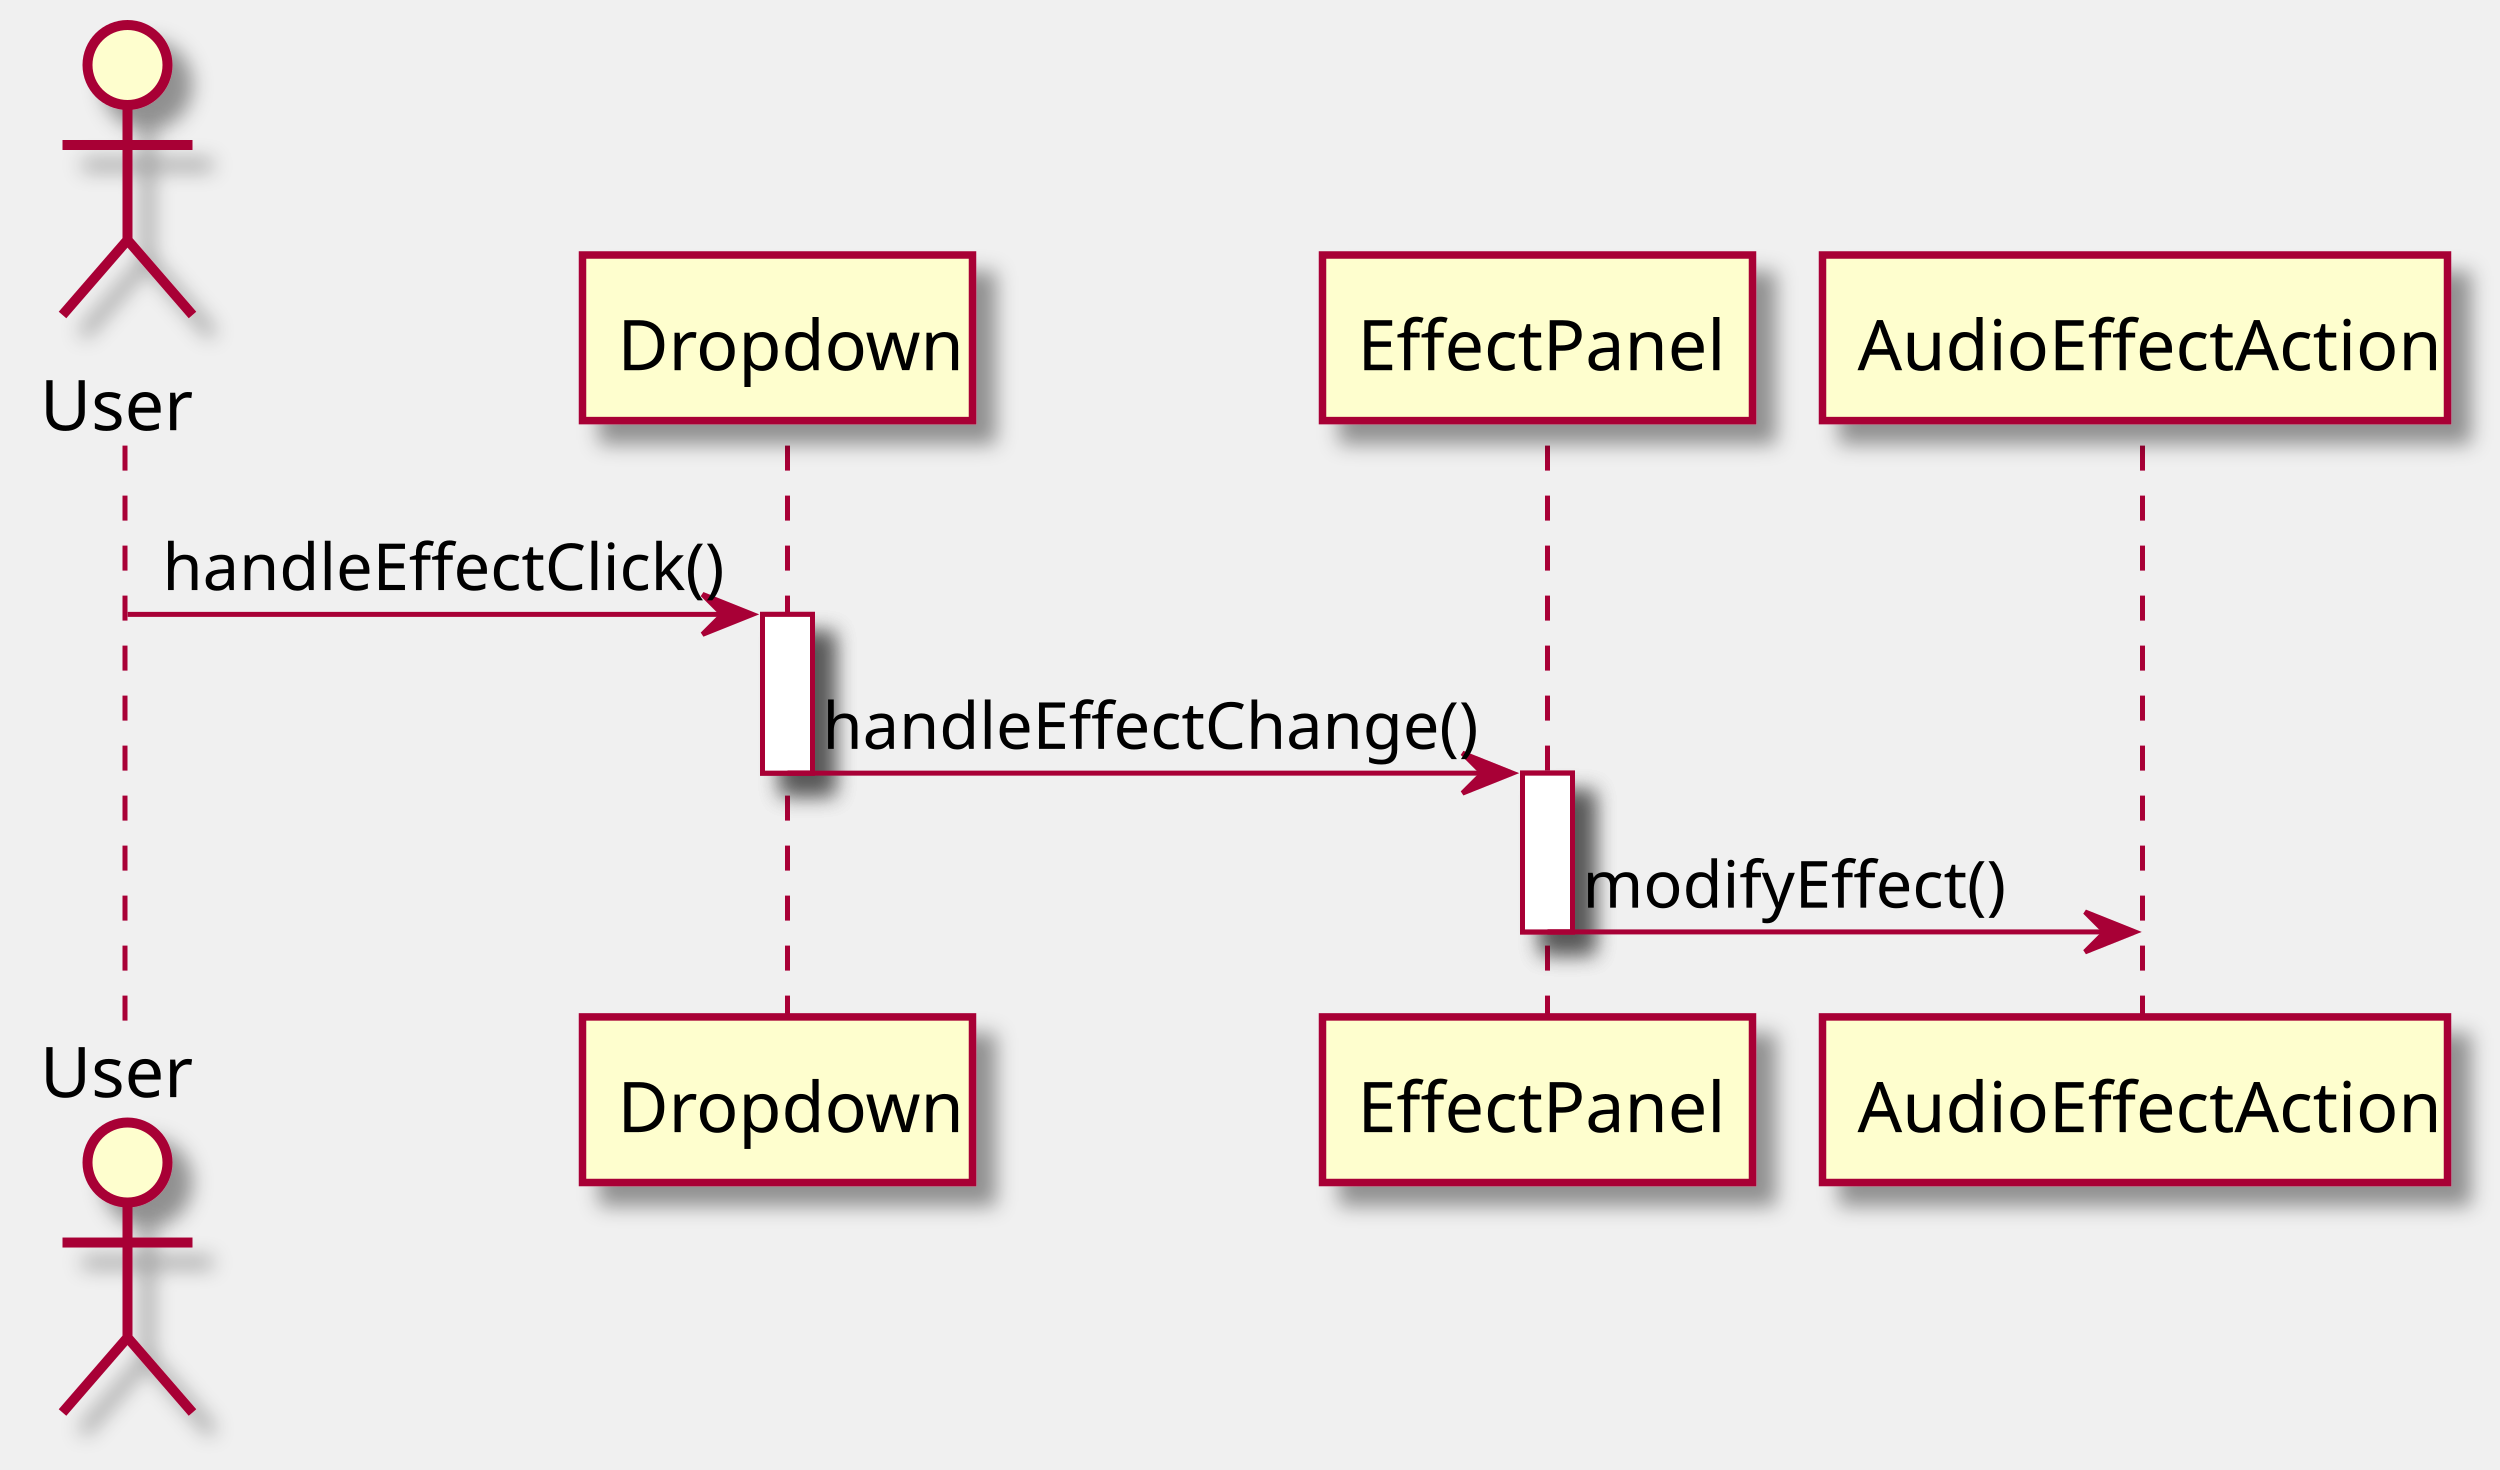
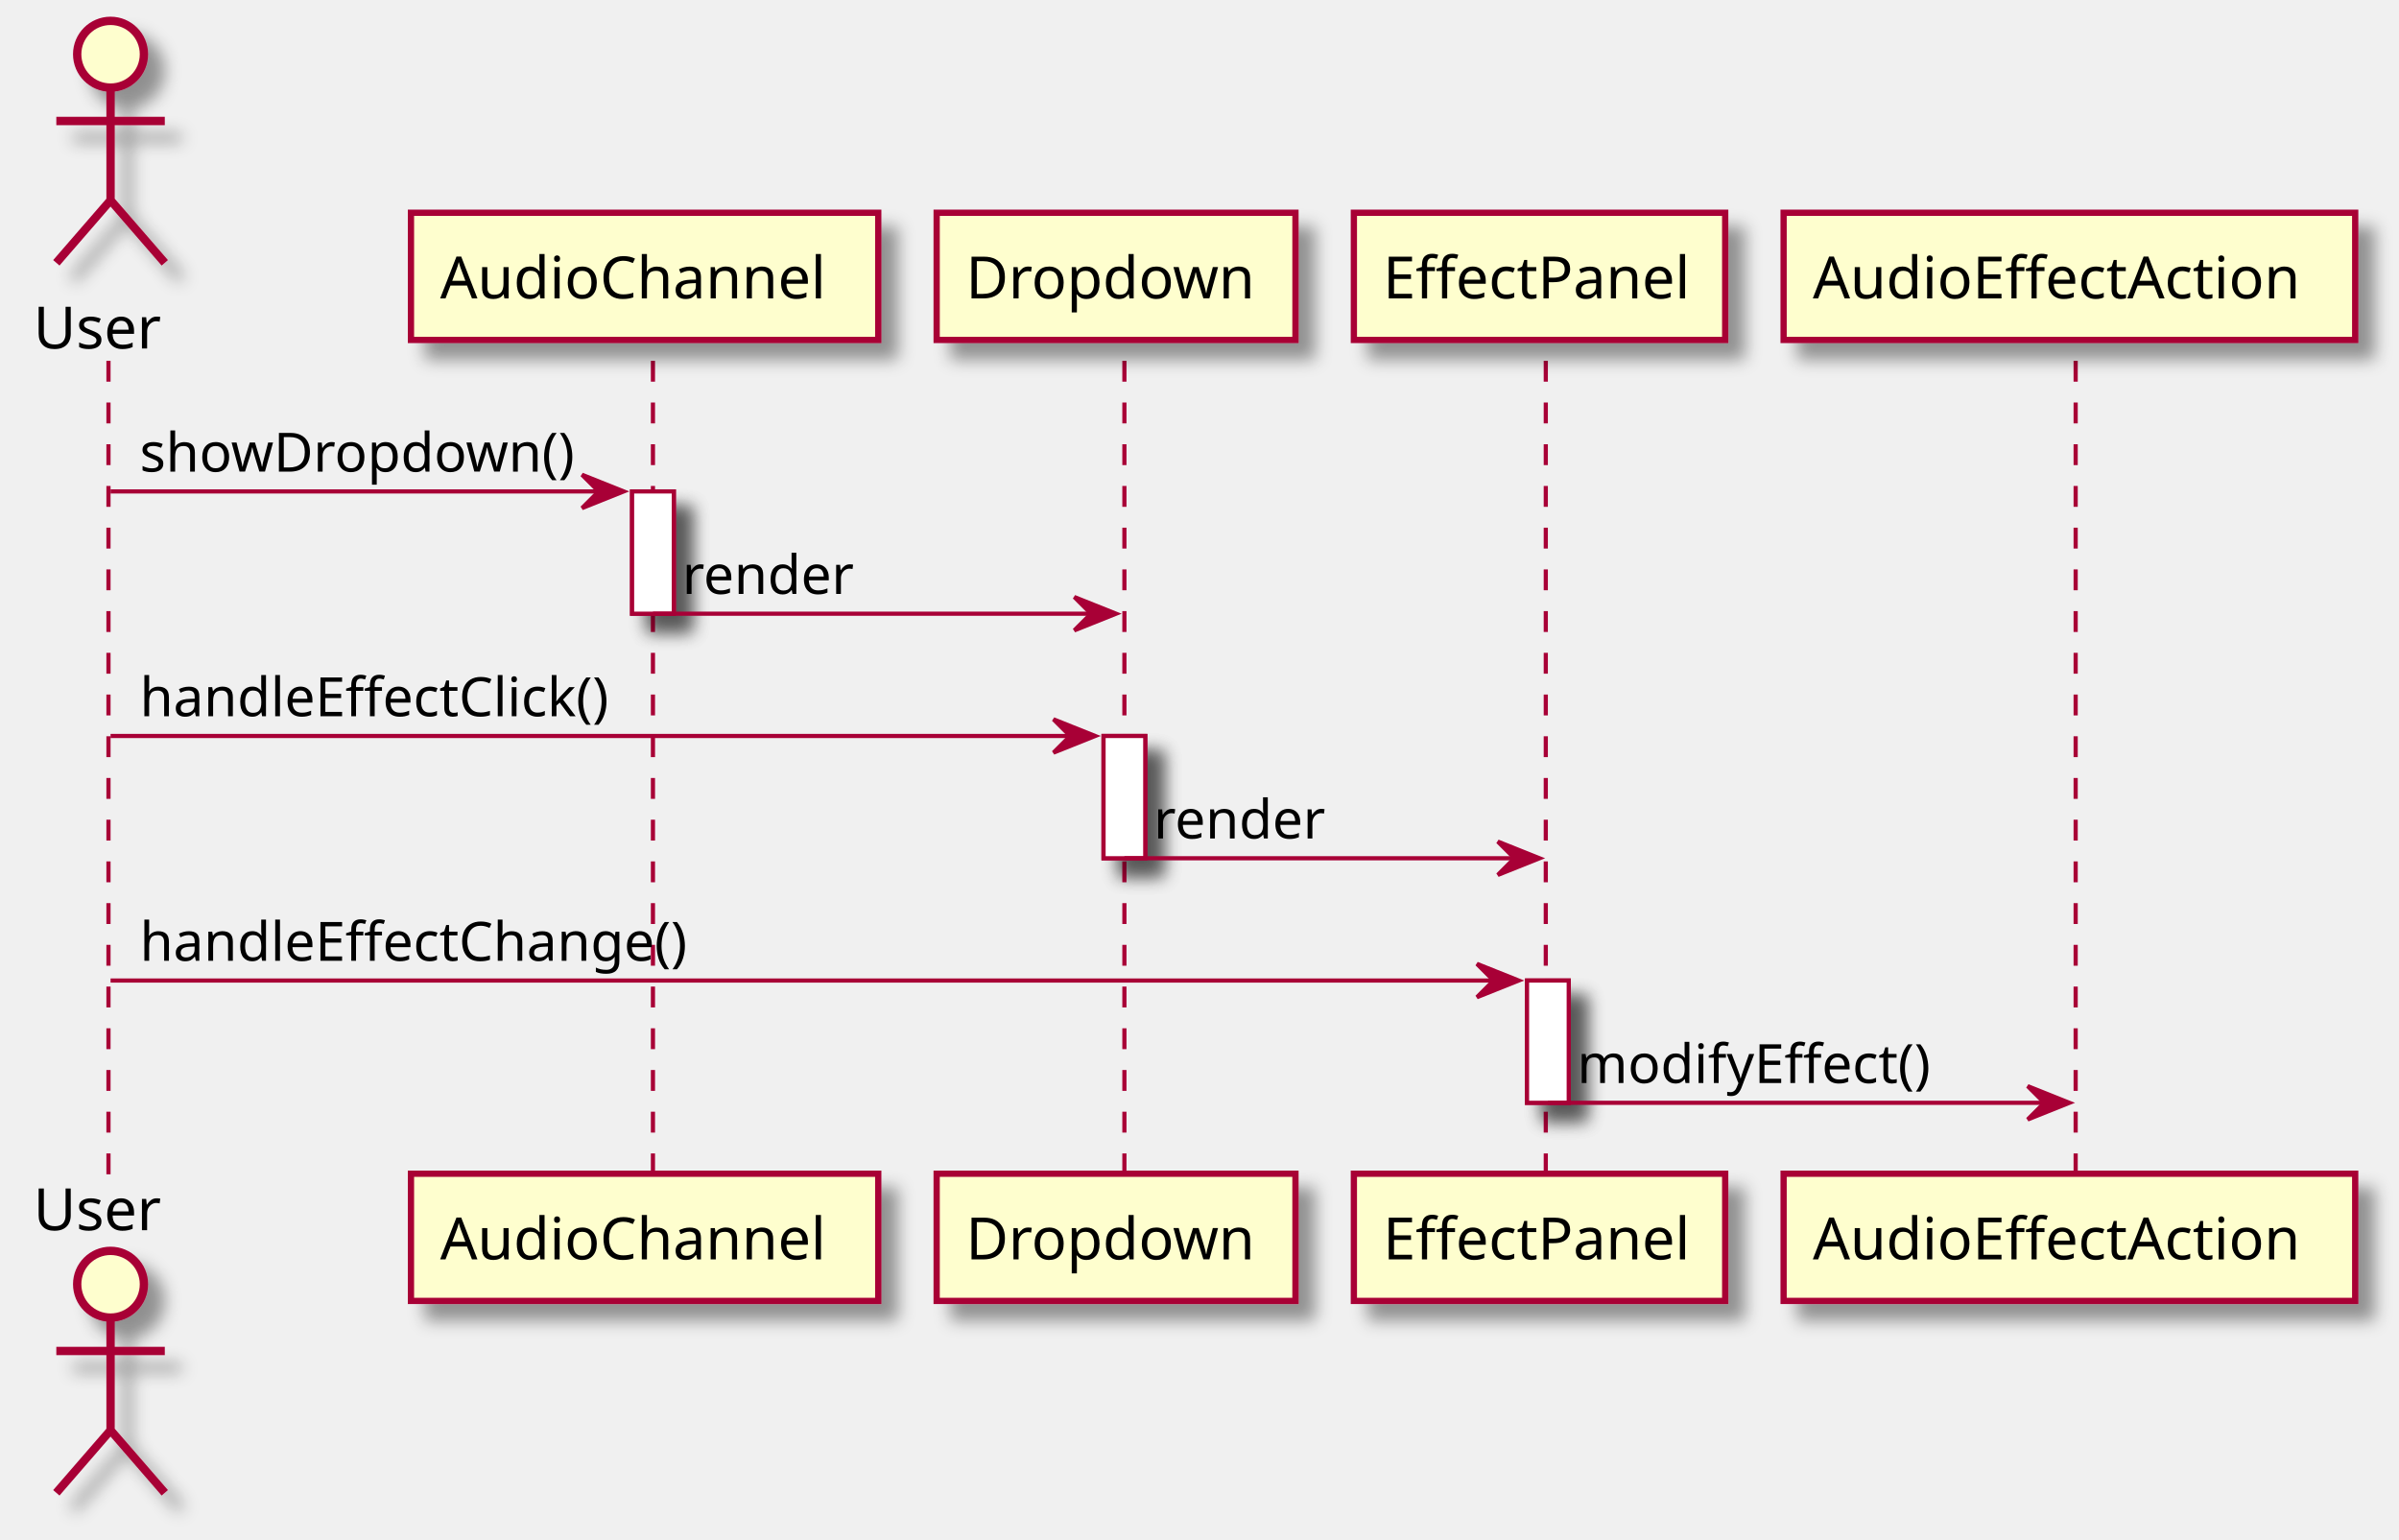
- <svg xmlns="http://www.w3.org/2000/svg" contentScriptType="application/ecmascript" contentStyleType="text/css" height="294px" preserveAspectRatio="none" style="width:500px;height:294px;" version="1.1" viewBox="0 0 500 294" width="500px" zoomAndPan="magnify">
+ <svg xmlns="http://www.w3.org/2000/svg" contentScriptType="application/ecmascript" contentStyleType="text/css" height="369px" preserveAspectRatio="none" style="width:575px;height:369px;" version="1.1" viewBox="0 0 575 369" width="575px" zoomAndPan="magnify">
  <defs>
-     <filter height="300%" id="fqpno5gjx9tea" width="300%" x="-1" y="-1">
+     <filter height="300%" id="f1r7ogbp65hy9h" width="300%" x="-1" y="-1">
      <feGaussianBlur result="blurOut" stdDeviation="2.0" />
      <feColorMatrix in="blurOut" result="blurOut2" type="matrix" values="0 0 0 0 0 0 0 0 0 0 0 0 0 0 0 0 0 0 .4 0" />
      <feOffset dx="4.0" dy="4.0" in="blurOut2" result="blurOut3" />
      <feBlend in="SourceGraphic" in2="blurOut3" mode="normal" />
    </filter>
  </defs>
  <g>
-     <rect fill="#FFFFFF" filter="url(#fqpno5gjx9tea)" height="31.754" style="stroke: #A80036; stroke-width: 1.0;" width="10" x="152.5" y="122.874" />
-     <rect fill="#FFFFFF" filter="url(#fqpno5gjx9tea)" height="31.754" style="stroke: #A80036; stroke-width: 1.0;" width="10" x="304.5" y="154.629" />
-     <line style="stroke: #A80036; stroke-width: 1.0; stroke-dasharray: 5.0,5.0;" x1="25" x2="25" y1="89.12" y2="204.383" />
-     <line style="stroke: #A80036; stroke-width: 1.0; stroke-dasharray: 5.0,5.0;" x1="157.5" x2="157.5" y1="89.12" y2="204.383" />
-     <line style="stroke: #A80036; stroke-width: 1.0; stroke-dasharray: 5.0,5.0;" x1="309.5" x2="309.5" y1="89.12" y2="204.383" />
-     <line style="stroke: #A80036; stroke-width: 1.0; stroke-dasharray: 5.0,5.0;" x1="428.5" x2="428.5" y1="89.12" y2="204.383" />
-     <text fill="#000000" font-family="sans-serif" font-size="14" lengthAdjust="spacingAndGlyphs" textLength="29" x="8" y="86.044">User</text>
-     <ellipse cx="25.5" cy="13" fill="#FEFECE" filter="url(#fqpno5gjx9tea)" rx="8" ry="8" style="stroke: #A80036; stroke-width: 2.0;" />
-     <path d="M25.5,21 L25.5,48 M12.5,29 L38.5,29 M25.5,48 L12.5,63 M25.5,48 L38.5,63 " fill="none" filter="url(#fqpno5gjx9tea)" style="stroke: #A80036; stroke-width: 2.0;" />
-     <text fill="#000000" font-family="sans-serif" font-size="14" lengthAdjust="spacingAndGlyphs" textLength="29" x="8" y="219.427">User</text>
-     <ellipse cx="25.5" cy="232.503" fill="#FEFECE" filter="url(#fqpno5gjx9tea)" rx="8" ry="8" style="stroke: #A80036; stroke-width: 2.0;" />
-     <path d="M25.5,240.503 L25.5,267.503 M12.5,248.503 L38.5,248.503 M25.5,267.503 L12.5,282.503 M25.5,267.503 L38.5,282.503 " fill="none" filter="url(#fqpno5gjx9tea)" style="stroke: #A80036; stroke-width: 2.0;" />
-     <rect fill="#FEFECE" filter="url(#fqpno5gjx9tea)" height="33.12" style="stroke: #A80036; stroke-width: 1.5;" width="78" x="116.5" y="51" />
-     <text fill="#000000" font-family="sans-serif" font-size="14" lengthAdjust="spacingAndGlyphs" textLength="64" x="123.5" y="74.044">Dropdown</text>
-     <rect fill="#FEFECE" filter="url(#fqpno5gjx9tea)" height="33.12" style="stroke: #A80036; stroke-width: 1.5;" width="78" x="116.5" y="203.383" />
-     <text fill="#000000" font-family="sans-serif" font-size="14" lengthAdjust="spacingAndGlyphs" textLength="64" x="123.5" y="226.427">Dropdown</text>
-     <rect fill="#FEFECE" filter="url(#fqpno5gjx9tea)" height="33.12" style="stroke: #A80036; stroke-width: 1.5;" width="86" x="264.5" y="51" />
-     <text fill="#000000" font-family="sans-serif" font-size="14" lengthAdjust="spacingAndGlyphs" textLength="72" x="271.5" y="74.044">EffectPanel</text>
-     <rect fill="#FEFECE" filter="url(#fqpno5gjx9tea)" height="33.12" style="stroke: #A80036; stroke-width: 1.5;" width="86" x="264.5" y="203.383" />
-     <text fill="#000000" font-family="sans-serif" font-size="14" lengthAdjust="spacingAndGlyphs" textLength="72" x="271.5" y="226.427">EffectPanel</text>
-     <rect fill="#FEFECE" filter="url(#fqpno5gjx9tea)" height="33.12" style="stroke: #A80036; stroke-width: 1.5;" width="125" x="364.5" y="51" />
-     <text fill="#000000" font-family="sans-serif" font-size="14" lengthAdjust="spacingAndGlyphs" textLength="111" x="371.5" y="74.044">AudioEffectAction</text>
-     <rect fill="#FEFECE" filter="url(#fqpno5gjx9tea)" height="33.12" style="stroke: #A80036; stroke-width: 1.5;" width="125" x="364.5" y="203.383" />
-     <text fill="#000000" font-family="sans-serif" font-size="14" lengthAdjust="spacingAndGlyphs" textLength="111" x="371.5" y="226.427">AudioEffectAction</text>
-     <rect fill="#FFFFFF" filter="url(#fqpno5gjx9tea)" height="31.754" style="stroke: #A80036; stroke-width: 1.0;" width="10" x="152.5" y="122.874" />
-     <rect fill="#FFFFFF" filter="url(#fqpno5gjx9tea)" height="31.754" style="stroke: #A80036; stroke-width: 1.0;" width="10" x="304.5" y="154.629" />
-     <polygon fill="#A80036" points="140.5,118.874,150.5,122.874,140.5,126.874,144.5,122.874" style="stroke: #A80036; stroke-width: 1.0;" />
-     <line style="stroke: #A80036; stroke-width: 1.0;" x1="25.5" x2="146.5" y1="122.874" y2="122.874" />
-     <text fill="#000000" font-family="sans-serif" font-size="13" lengthAdjust="spacingAndGlyphs" textLength="108" x="32.5" y="118.018">handleEffectClick()</text>
-     <polygon fill="#A80036" points="292.5,150.629,302.5,154.629,292.5,158.629,296.5,154.629" style="stroke: #A80036; stroke-width: 1.0;" />
-     <line style="stroke: #A80036; stroke-width: 1.0;" x1="157.5" x2="298.5" y1="154.629" y2="154.629" />
-     <text fill="#000000" font-family="sans-serif" font-size="13" lengthAdjust="spacingAndGlyphs" textLength="123" x="164.5" y="149.773">handleEffectChange()</text>
-     <polygon fill="#A80036" points="417,182.383,427,186.383,417,190.383,421,186.383" style="stroke: #A80036; stroke-width: 1.0;" />
-     <line style="stroke: #A80036; stroke-width: 1.0;" x1="309.5" x2="423" y1="186.383" y2="186.383" />
-     <text fill="#000000" font-family="sans-serif" font-size="13" lengthAdjust="spacingAndGlyphs" textLength="79" x="316.5" y="181.527">modifyEffect()</text>
+     <rect fill="#FFFFFF" filter="url(#f1r7ogbp65hy9h)" height="29.311" style="stroke: #A80036; stroke-width: 1.0;" width="10" x="151.5" y="117.799" />
+     <rect fill="#FFFFFF" filter="url(#f1r7ogbp65hy9h)" height="29.311" style="stroke: #A80036; stroke-width: 1.0;" width="10" x="264.5" y="176.42" />
+     <rect fill="#FFFFFF" filter="url(#f1r7ogbp65hy9h)" height="29.311" style="stroke: #A80036; stroke-width: 1.0;" width="10" x="366" y="235.041" />
+     <line style="stroke: #A80036; stroke-width: 1.0; stroke-dasharray: 5.0,5.0;" x1="26" x2="26" y1="86.488" y2="282.352" />
+     <line style="stroke: #A80036; stroke-width: 1.0; stroke-dasharray: 5.0,5.0;" x1="156.5" x2="156.5" y1="86.488" y2="282.352" />
+     <line style="stroke: #A80036; stroke-width: 1.0; stroke-dasharray: 5.0,5.0;" x1="269.5" x2="269.5" y1="86.488" y2="282.352" />
+     <line style="stroke: #A80036; stroke-width: 1.0; stroke-dasharray: 5.0,5.0;" x1="370.5" x2="370.5" y1="86.488" y2="282.352" />
+     <line style="stroke: #A80036; stroke-width: 1.0; stroke-dasharray: 5.0,5.0;" x1="497.5" x2="497.5" y1="86.488" y2="282.352" />
+     <text fill="#000000" font-family="sans-serif" font-size="14" lengthAdjust="spacingAndGlyphs" textLength="31" x="8" y="83.535">User</text>
+     <ellipse cx="26.5" cy="13" fill="#FEFECE" filter="url(#f1r7ogbp65hy9h)" rx="8" ry="8" style="stroke: #A80036; stroke-width: 2.0;" />
+     <path d="M26.5,21 L26.5,48 M13.5,29 L39.5,29 M26.5,48 L13.5,63 M26.5,48 L39.5,63 " fill="none" filter="url(#f1r7ogbp65hy9h)" style="stroke: #A80036; stroke-width: 2.0;" />
+     <text fill="#000000" font-family="sans-serif" font-size="14" lengthAdjust="spacingAndGlyphs" textLength="31" x="8" y="294.887">User</text>
+     <ellipse cx="26.5" cy="307.84" fill="#FEFECE" filter="url(#f1r7ogbp65hy9h)" rx="8" ry="8" style="stroke: #A80036; stroke-width: 2.0;" />
+     <path d="M26.5,315.84 L26.5,342.84 M13.5,323.84 L39.5,323.84 M26.5,342.84 L13.5,357.84 M26.5,342.84 L39.5,357.84 " fill="none" filter="url(#f1r7ogbp65hy9h)" style="stroke: #A80036; stroke-width: 2.0;" />
+     <rect fill="#FEFECE" filter="url(#f1r7ogbp65hy9h)" height="30.488" style="stroke: #A80036; stroke-width: 1.5;" width="112" x="98.5" y="51" />
+     <text fill="#000000" font-family="sans-serif" font-size="14" lengthAdjust="spacingAndGlyphs" textLength="98" x="105.5" y="71.535">AudioChannel</text>
+     <rect fill="#FEFECE" filter="url(#f1r7ogbp65hy9h)" height="30.488" style="stroke: #A80036; stroke-width: 1.5;" width="112" x="98.5" y="281.352" />
+     <text fill="#000000" font-family="sans-serif" font-size="14" lengthAdjust="spacingAndGlyphs" textLength="98" x="105.5" y="301.887">AudioChannel</text>
+     <rect fill="#FEFECE" filter="url(#f1r7ogbp65hy9h)" height="30.488" style="stroke: #A80036; stroke-width: 1.5;" width="86" x="224.5" y="51" />
+     <text fill="#000000" font-family="sans-serif" font-size="14" lengthAdjust="spacingAndGlyphs" textLength="72" x="231.5" y="71.535">Dropdown</text>
+     <rect fill="#FEFECE" filter="url(#f1r7ogbp65hy9h)" height="30.488" style="stroke: #A80036; stroke-width: 1.5;" width="86" x="224.5" y="281.352" />
+     <text fill="#000000" font-family="sans-serif" font-size="14" lengthAdjust="spacingAndGlyphs" textLength="72" x="231.5" y="301.887">Dropdown</text>
+     <rect fill="#FEFECE" filter="url(#f1r7ogbp65hy9h)" height="30.488" style="stroke: #A80036; stroke-width: 1.5;" width="89" x="324.5" y="51" />
+     <text fill="#000000" font-family="sans-serif" font-size="14" lengthAdjust="spacingAndGlyphs" textLength="75" x="331.5" y="71.535">EffectPanel</text>
+     <rect fill="#FEFECE" filter="url(#f1r7ogbp65hy9h)" height="30.488" style="stroke: #A80036; stroke-width: 1.5;" width="89" x="324.5" y="281.352" />
+     <text fill="#000000" font-family="sans-serif" font-size="14" lengthAdjust="spacingAndGlyphs" textLength="75" x="331.5" y="301.887">EffectPanel</text>
+     <rect fill="#FEFECE" filter="url(#f1r7ogbp65hy9h)" height="30.488" style="stroke: #A80036; stroke-width: 1.5;" width="137" x="427.5" y="51" />
+     <text fill="#000000" font-family="sans-serif" font-size="14" lengthAdjust="spacingAndGlyphs" textLength="123" x="434.5" y="71.535">AudioEffectAction</text>
+     <rect fill="#FEFECE" filter="url(#f1r7ogbp65hy9h)" height="30.488" style="stroke: #A80036; stroke-width: 1.5;" width="137" x="427.5" y="281.352" />
+     <text fill="#000000" font-family="sans-serif" font-size="14" lengthAdjust="spacingAndGlyphs" textLength="123" x="434.5" y="301.887">AudioEffectAction</text>
+     <rect fill="#FFFFFF" filter="url(#f1r7ogbp65hy9h)" height="29.311" style="stroke: #A80036; stroke-width: 1.0;" width="10" x="151.5" y="117.799" />
+     <rect fill="#FFFFFF" filter="url(#f1r7ogbp65hy9h)" height="29.311" style="stroke: #A80036; stroke-width: 1.0;" width="10" x="264.5" y="176.42" />
+     <rect fill="#FFFFFF" filter="url(#f1r7ogbp65hy9h)" height="29.311" style="stroke: #A80036; stroke-width: 1.0;" width="10" x="366" y="235.041" />
+     <polygon fill="#A80036" points="139.5,113.799,149.5,117.799,139.5,121.799,143.5,117.799" style="stroke: #A80036; stroke-width: 1.0;" />
+     <line style="stroke: #A80036; stroke-width: 1.0;" x1="26.5" x2="145.5" y1="117.799" y2="117.799" />
+     <text fill="#000000" font-family="sans-serif" font-size="13" lengthAdjust="spacingAndGlyphs" textLength="106" x="33.5" y="113.057">showDropdown()</text>
+     <polygon fill="#A80036" points="257.5,143.109,267.5,147.109,257.5,151.109,261.5,147.109" style="stroke: #A80036; stroke-width: 1.0;" />
+     <line style="stroke: #A80036; stroke-width: 1.0;" x1="156.5" x2="263.5" y1="147.109" y2="147.109" />
+     <text fill="#000000" font-family="sans-serif" font-size="13" lengthAdjust="spacingAndGlyphs" textLength="40" x="163.5" y="142.367">render</text>
+     <polygon fill="#A80036" points="252.5,172.42,262.5,176.42,252.5,180.42,256.5,176.42" style="stroke: #A80036; stroke-width: 1.0;" />
+     <line style="stroke: #A80036; stroke-width: 1.0;" x1="26.5" x2="258.5" y1="176.42" y2="176.42" />
+     <text fill="#000000" font-family="sans-serif" font-size="13" lengthAdjust="spacingAndGlyphs" textLength="118" x="33.5" y="171.678">handleEffectClick()</text>
+     <polygon fill="#A80036" points="359,201.731,369,205.731,359,209.731,363,205.731" style="stroke: #A80036; stroke-width: 1.0;" />
+     <line style="stroke: #A80036; stroke-width: 1.0;" x1="269.5" x2="365" y1="205.731" y2="205.731" />
+     <text fill="#000000" font-family="sans-serif" font-size="13" lengthAdjust="spacingAndGlyphs" textLength="40" x="276.5" y="200.988">render</text>
+     <polygon fill="#A80036" points="354,231.041,364,235.041,354,239.041,358,235.041" style="stroke: #A80036; stroke-width: 1.0;" />
+     <line style="stroke: #A80036; stroke-width: 1.0;" x1="26.5" x2="360" y1="235.041" y2="235.041" />
+     <text fill="#000000" font-family="sans-serif" font-size="13" lengthAdjust="spacingAndGlyphs" textLength="133" x="33.5" y="230.299">handleEffectChange()</text>
+     <polygon fill="#A80036" points="486,260.352,496,264.352,486,268.352,490,264.352" style="stroke: #A80036; stroke-width: 1.0;" />
+     <line style="stroke: #A80036; stroke-width: 1.0;" x1="371" x2="492" y1="264.352" y2="264.352" />
+     <text fill="#000000" font-family="sans-serif" font-size="13" lengthAdjust="spacingAndGlyphs" textLength="88" x="378" y="259.609">modifyEffect()</text>
  </g>
</svg>
